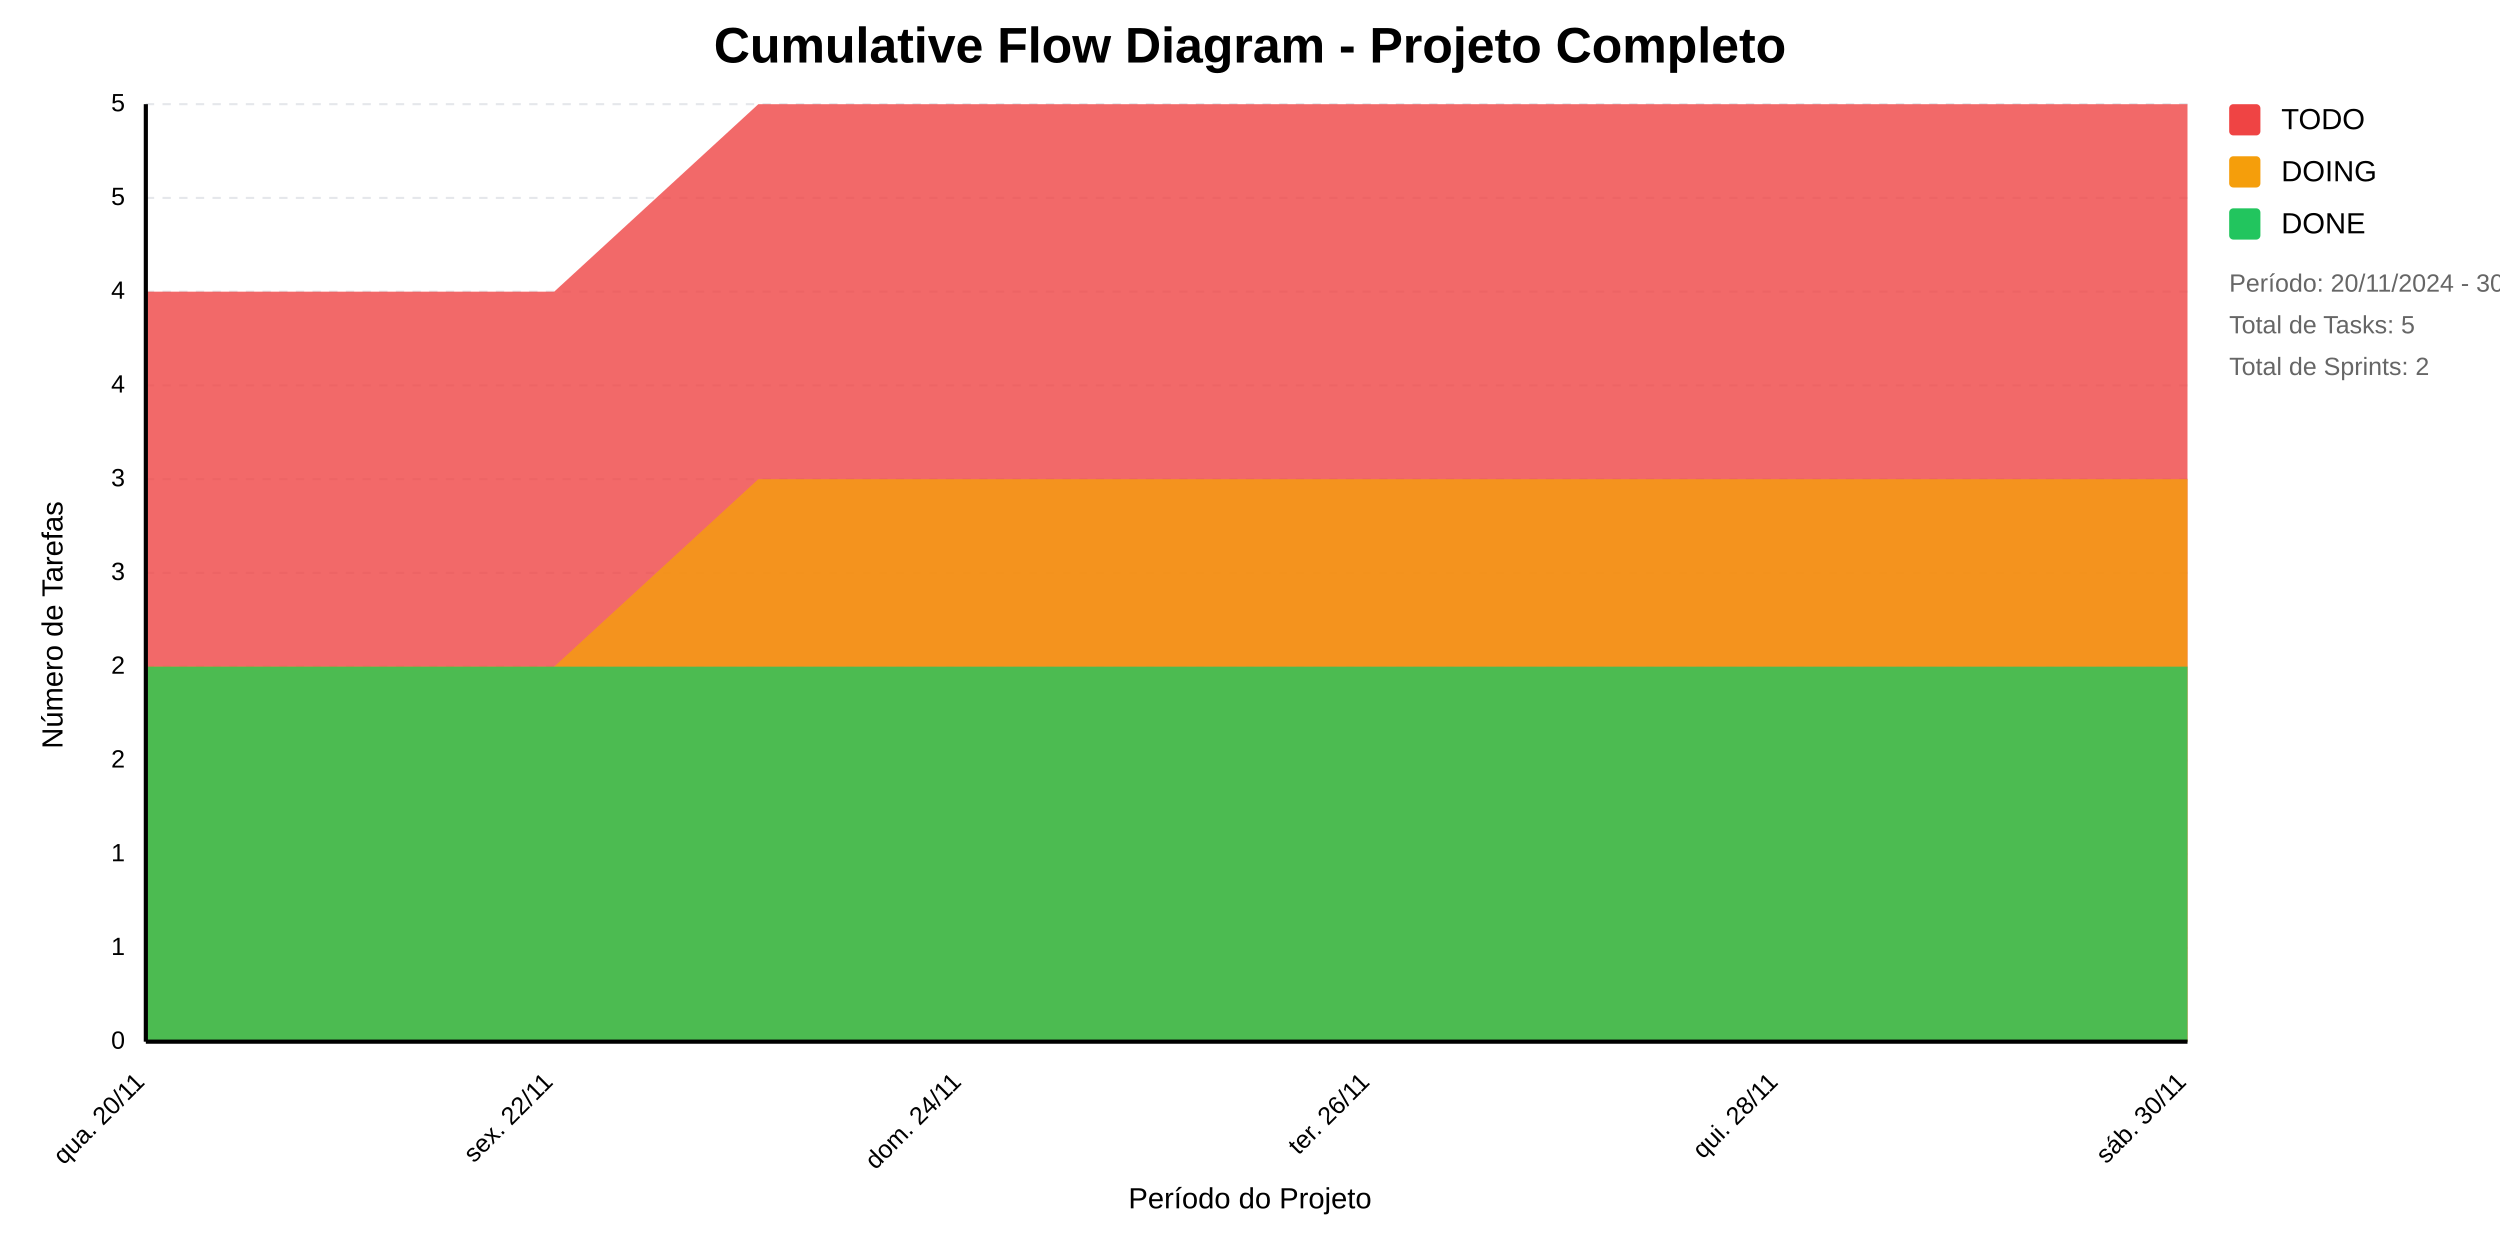
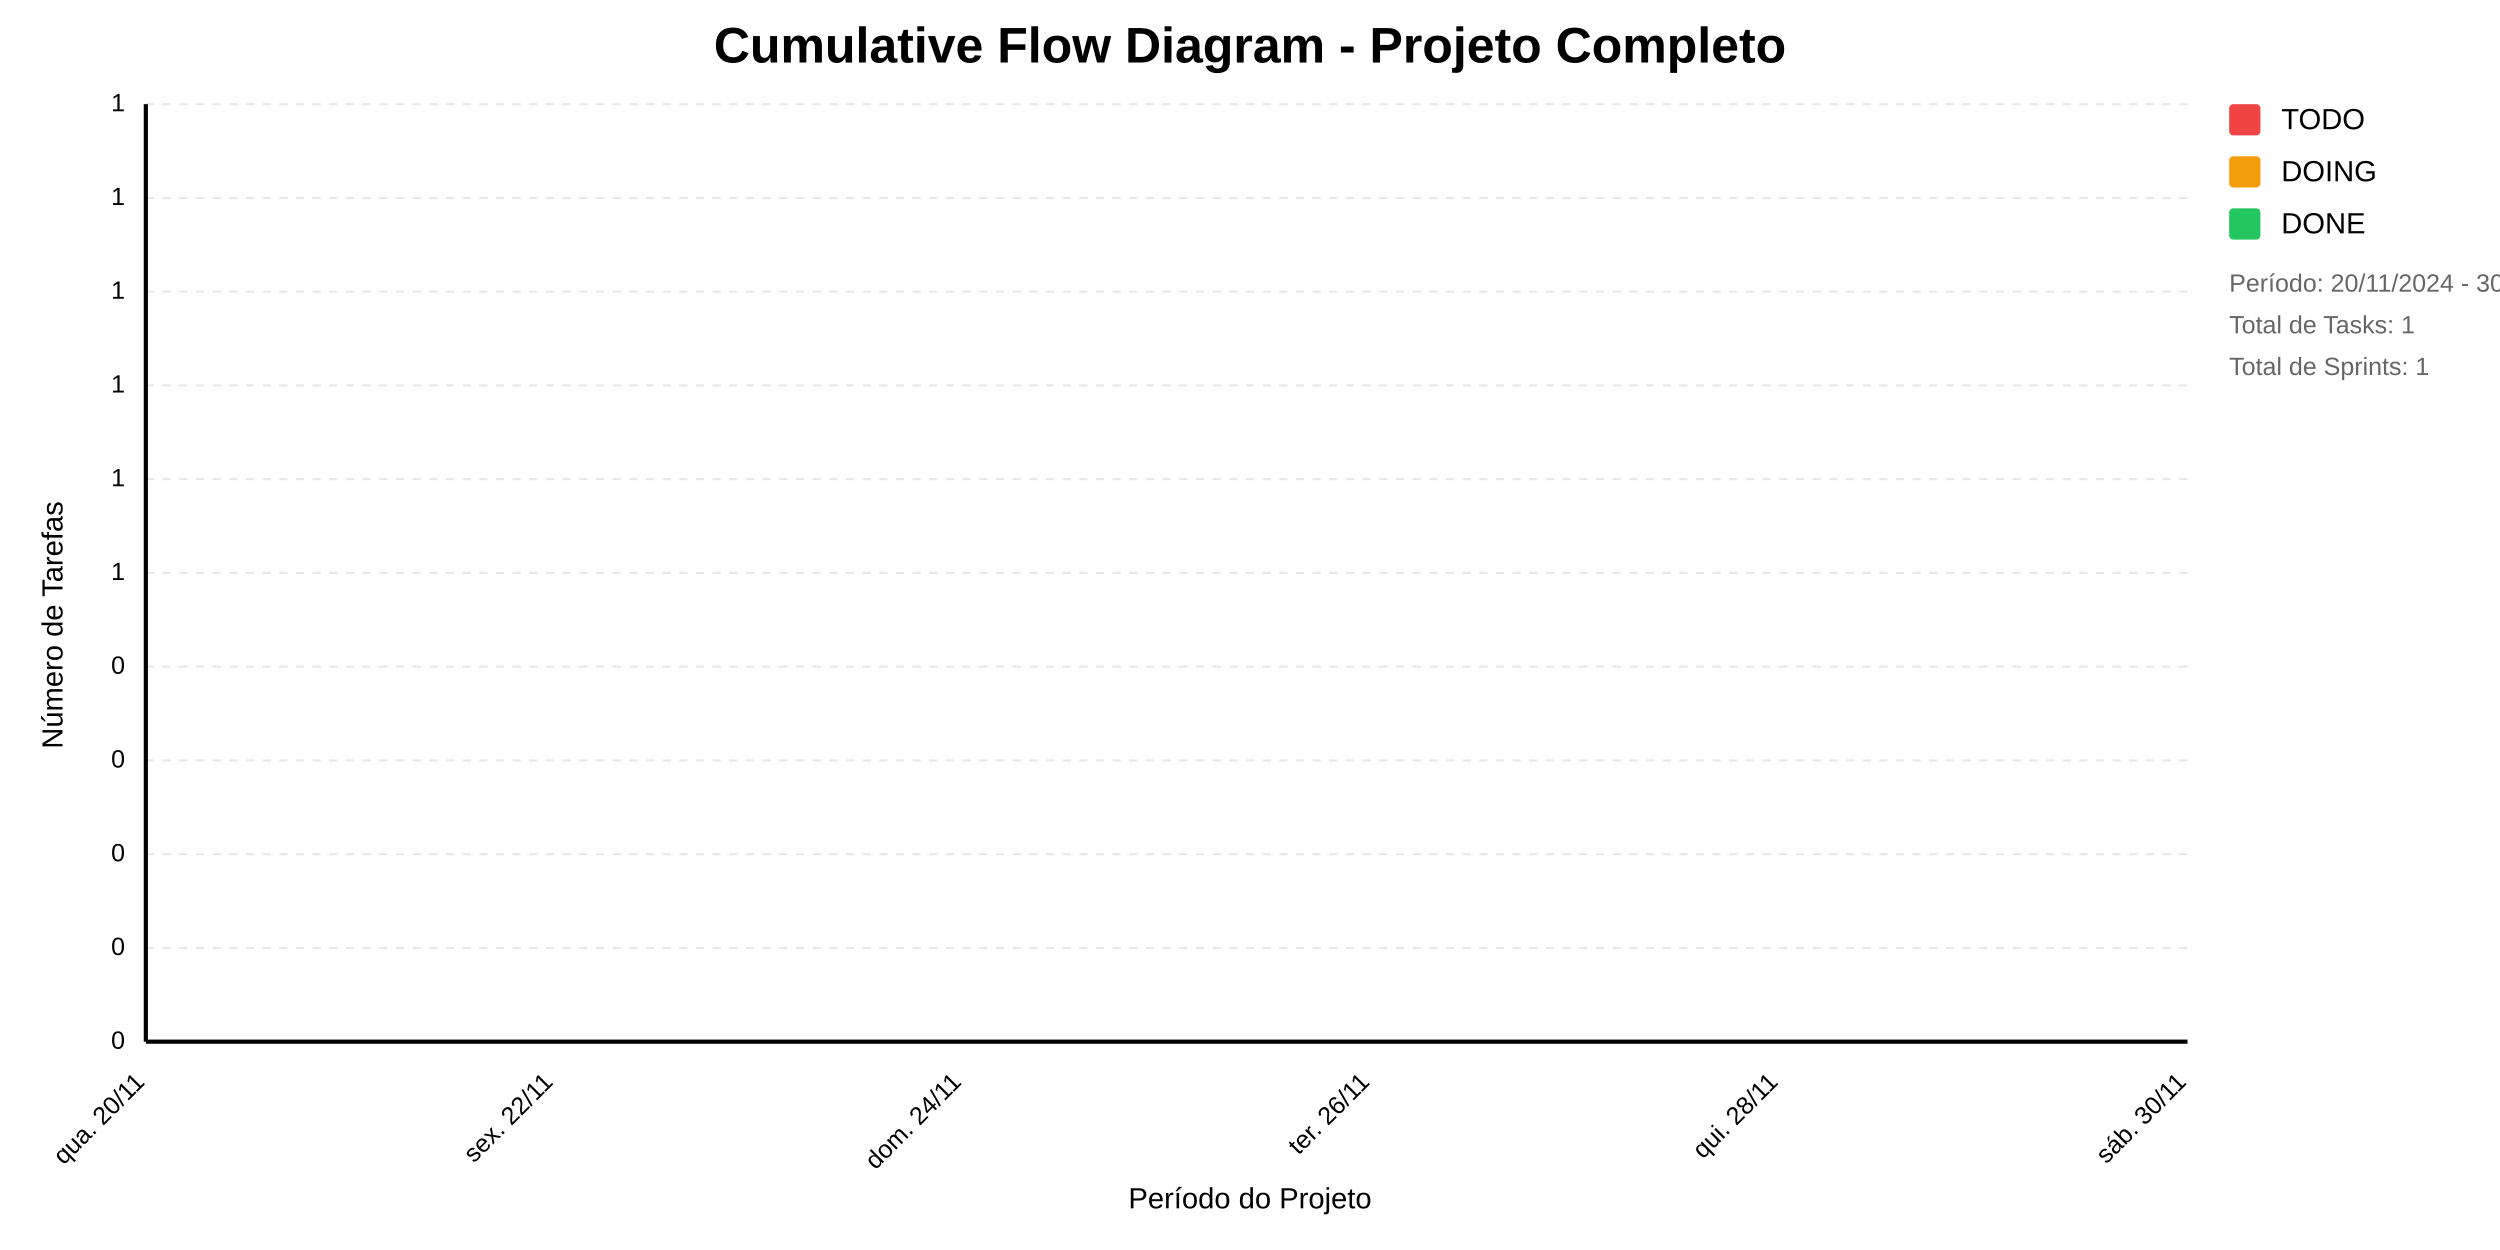
<svg xmlns="http://www.w3.org/2000/svg" viewBox="0 0 1200 600">
  <defs>
    <style>
            text { font-family: Arial, sans-serif; }
            .title { font-size: 24px; font-weight: bold; }
            .label { font-size: 14px; }
            .value { font-size: 12px; fill: #666666; }
            .axis { font-size: 12px; }
            .legend { font-size: 14px; }
          </style>
  </defs>
  <rect width="1200" height="600" fill="white" />
  <line x1="70" y1="50" x2="1050" y2="50" stroke="#e5e7eb" stroke-dasharray="4" />
-   <text x="60" y="50" text-anchor="end" class="axis" dominant-baseline="middle">5</text>
+   <text x="60" y="50" text-anchor="end" class="axis" dominant-baseline="middle">1</text>
  <line x1="70" y1="95" x2="1050" y2="95" stroke="#e5e7eb" stroke-dasharray="4" />
-   <text x="60" y="95" text-anchor="end" class="axis" dominant-baseline="middle">5</text>
+   <text x="60" y="95" text-anchor="end" class="axis" dominant-baseline="middle">1</text>
  <line x1="70" y1="140" x2="1050" y2="140" stroke="#e5e7eb" stroke-dasharray="4" />
-   <text x="60" y="140" text-anchor="end" class="axis" dominant-baseline="middle">4</text>
+   <text x="60" y="140" text-anchor="end" class="axis" dominant-baseline="middle">1</text>
  <line x1="70" y1="185" x2="1050" y2="185" stroke="#e5e7eb" stroke-dasharray="4" />
-   <text x="60" y="185" text-anchor="end" class="axis" dominant-baseline="middle">4</text>
+   <text x="60" y="185" text-anchor="end" class="axis" dominant-baseline="middle">1</text>
  <line x1="70" y1="230" x2="1050" y2="230" stroke="#e5e7eb" stroke-dasharray="4" />
-   <text x="60" y="230" text-anchor="end" class="axis" dominant-baseline="middle">3</text>
+   <text x="60" y="230" text-anchor="end" class="axis" dominant-baseline="middle">1</text>
  <line x1="70" y1="275" x2="1050" y2="275" stroke="#e5e7eb" stroke-dasharray="4" />
-   <text x="60" y="275" text-anchor="end" class="axis" dominant-baseline="middle">3</text>
+   <text x="60" y="275" text-anchor="end" class="axis" dominant-baseline="middle">1</text>
  <line x1="70" y1="320" x2="1050" y2="320" stroke="#e5e7eb" stroke-dasharray="4" />
-   <text x="60" y="320" text-anchor="end" class="axis" dominant-baseline="middle">2</text>
+   <text x="60" y="320" text-anchor="end" class="axis" dominant-baseline="middle">0</text>
  <line x1="70" y1="365" x2="1050" y2="365" stroke="#e5e7eb" stroke-dasharray="4" />
-   <text x="60" y="365" text-anchor="end" class="axis" dominant-baseline="middle">2</text>
+   <text x="60" y="365" text-anchor="end" class="axis" dominant-baseline="middle">0</text>
  <line x1="70" y1="410" x2="1050" y2="410" stroke="#e5e7eb" stroke-dasharray="4" />
-   <text x="60" y="410" text-anchor="end" class="axis" dominant-baseline="middle">1</text>
+   <text x="60" y="410" text-anchor="end" class="axis" dominant-baseline="middle">0</text>
  <line x1="70" y1="455" x2="1050" y2="455" stroke="#e5e7eb" stroke-dasharray="4" />
-   <text x="60" y="455" text-anchor="end" class="axis" dominant-baseline="middle">1</text>
+   <text x="60" y="455" text-anchor="end" class="axis" dominant-baseline="middle">0</text>
  <line x1="70" y1="500" x2="1050" y2="500" stroke="#e5e7eb" stroke-dasharray="4" />
  <text x="60" y="500" text-anchor="end" class="axis" dominant-baseline="middle">0</text>
-   <path d="M70,140 L168,140 L266,140 L364,50 L462,50 L560,50 L658,50 L756,50 L854,50 L952,50 L1050,50 L1050,500 L952,500 L854,500 L756,500 L658,500 L560,500 L462,500 L364,500 L266,500 L168,500 L70,500 Z" fill="#ef4444" opacity="0.8" />
-   <path d="M70,320 L168,320 L266,320 L364,230 L462,230 L560,230 L658,230 L756,230 L854,230 L952,230 L1050,230 L1050,500 L952,500 L854,500 L756,500 L658,500 L560,500 L462,500 L364,500 L266,500 L168,500 L70,500 Z" fill="#f59e0b" opacity="0.8" />
-   <path d="M70,320 L168,320 L266,320 L364,320 L462,320 L560,320 L658,320 L756,320 L854,320 L952,320 L1050,320 L1050,500 L952,500 L854,500 L756,500 L658,500 L560,500 L462,500 L364,500 L266,500 L168,500 L70,500 Z" fill="#22c55e" opacity="0.8" />
+   <path d="M70,500 L168,500 L266,500 L364,500 L462,500 L560,500 L658,500 L756,500 L854,500 L952,500 L1050,500 L1050,500 L952,500 L854,500 L756,500 L658,500 L560,500 L462,500 L364,500 L266,500 L168,500 L70,500 Z" fill="#ef4444" opacity="0.8" />
+   <path d="M70,500 L168,500 L266,500 L364,500 L462,500 L560,500 L658,500 L756,500 L854,500 L952,500 L1050,500 L1050,500 L952,500 L854,500 L756,500 L658,500 L560,500 L462,500 L364,500 L266,500 L168,500 L70,500 Z" fill="#f59e0b" opacity="0.8" />
+   <path d="M70,500 L168,500 L266,500 L364,500 L462,500 L560,500 L658,500 L756,500 L854,500 L952,500 L1050,500 L1050,500 L952,500 L854,500 L756,500 L658,500 L560,500 L462,500 L364,500 L266,500 L168,500 L70,500 Z" fill="#22c55e" opacity="0.8" />
  <line x1="70" y1="50" x2="70" y2="500" stroke="black" stroke-width="2" />
  <line x1="70" y1="500" x2="1050" y2="500" stroke="black" stroke-width="2" />
  <text transform="rotate(-45 70 520)" x="70" y="520" text-anchor="end" class="axis">qua. 20/11</text>
  <text transform="rotate(-45 266 520)" x="266" y="520" text-anchor="end" class="axis">sex. 22/11</text>
  <text transform="rotate(-45 462 520)" x="462" y="520" text-anchor="end" class="axis">dom. 24/11</text>
  <text transform="rotate(-45 658 520)" x="658" y="520" text-anchor="end" class="axis">ter. 26/11</text>
  <text transform="rotate(-45 854 520)" x="854" y="520" text-anchor="end" class="axis">qui. 28/11</text>
  <text transform="rotate(-45 1050 520)" x="1050" y="520" text-anchor="end" class="axis">sáb. 30/11</text>
  <text transform="rotate(-90 30 300)" x="30" y="300" text-anchor="middle" class="label">Número de Tarefas</text>
  <text x="600" y="580" text-anchor="middle" class="label">Período do Projeto</text>
  <text x="600" y="30" text-anchor="middle" class="title">Cumulative Flow Diagram - Projeto Completo</text>
  <g transform="translate(1070, 50)">
    <rect width="15" height="15" fill="#ef4444" rx="2" />
    <text x="25" y="12" class="legend">TODO</text>
    <rect y="25" width="15" height="15" fill="#f59e0b" rx="2" />
    <text x="25" y="37" class="legend">DOING</text>
    <rect y="50" width="15" height="15" fill="#22c55e" rx="2" />
    <text x="25" y="62" class="legend">DONE</text>
    <text x="0" y="90" class="value">
            Período: 20/11/2024 - 
            30/11/2024
          </text>
    <text x="0" y="110" class="value">
-             Total de Tasks: 5
+             Total de Tasks: 1
          </text>
    <text x="0" y="130" class="value">
-             Total de Sprints: 2
+             Total de Sprints: 1
          </text>
  </g>
</svg>
